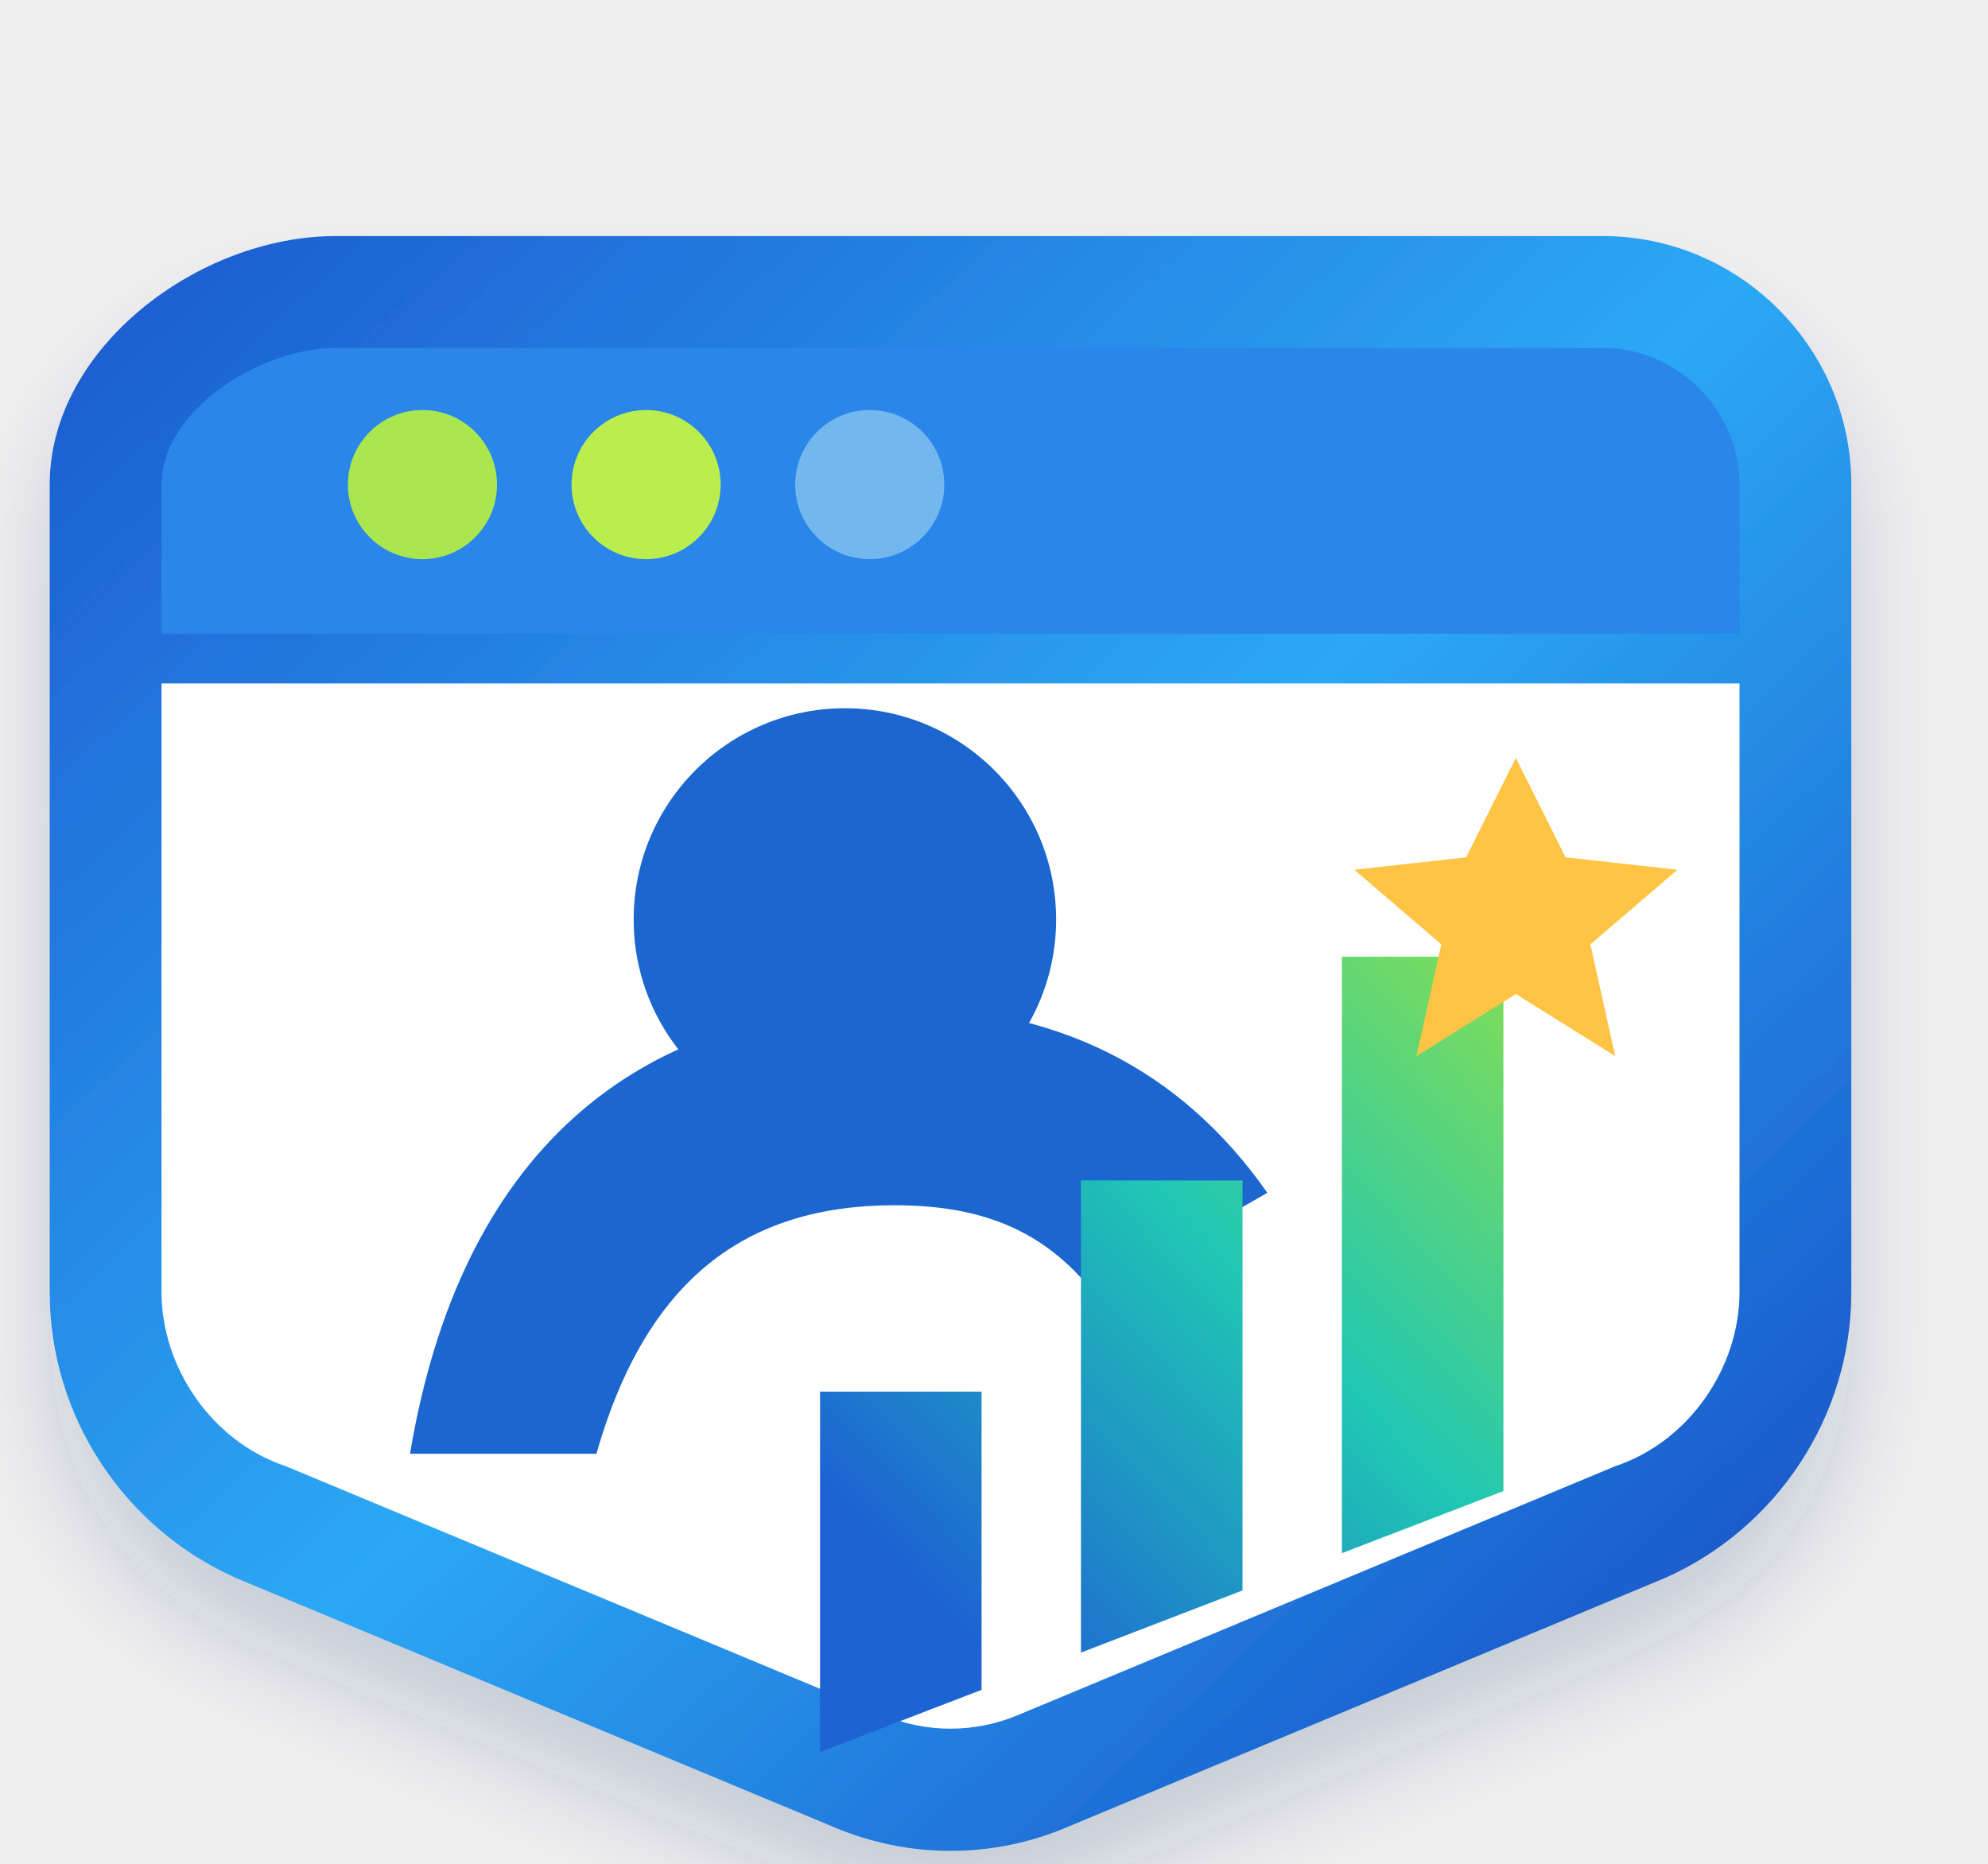
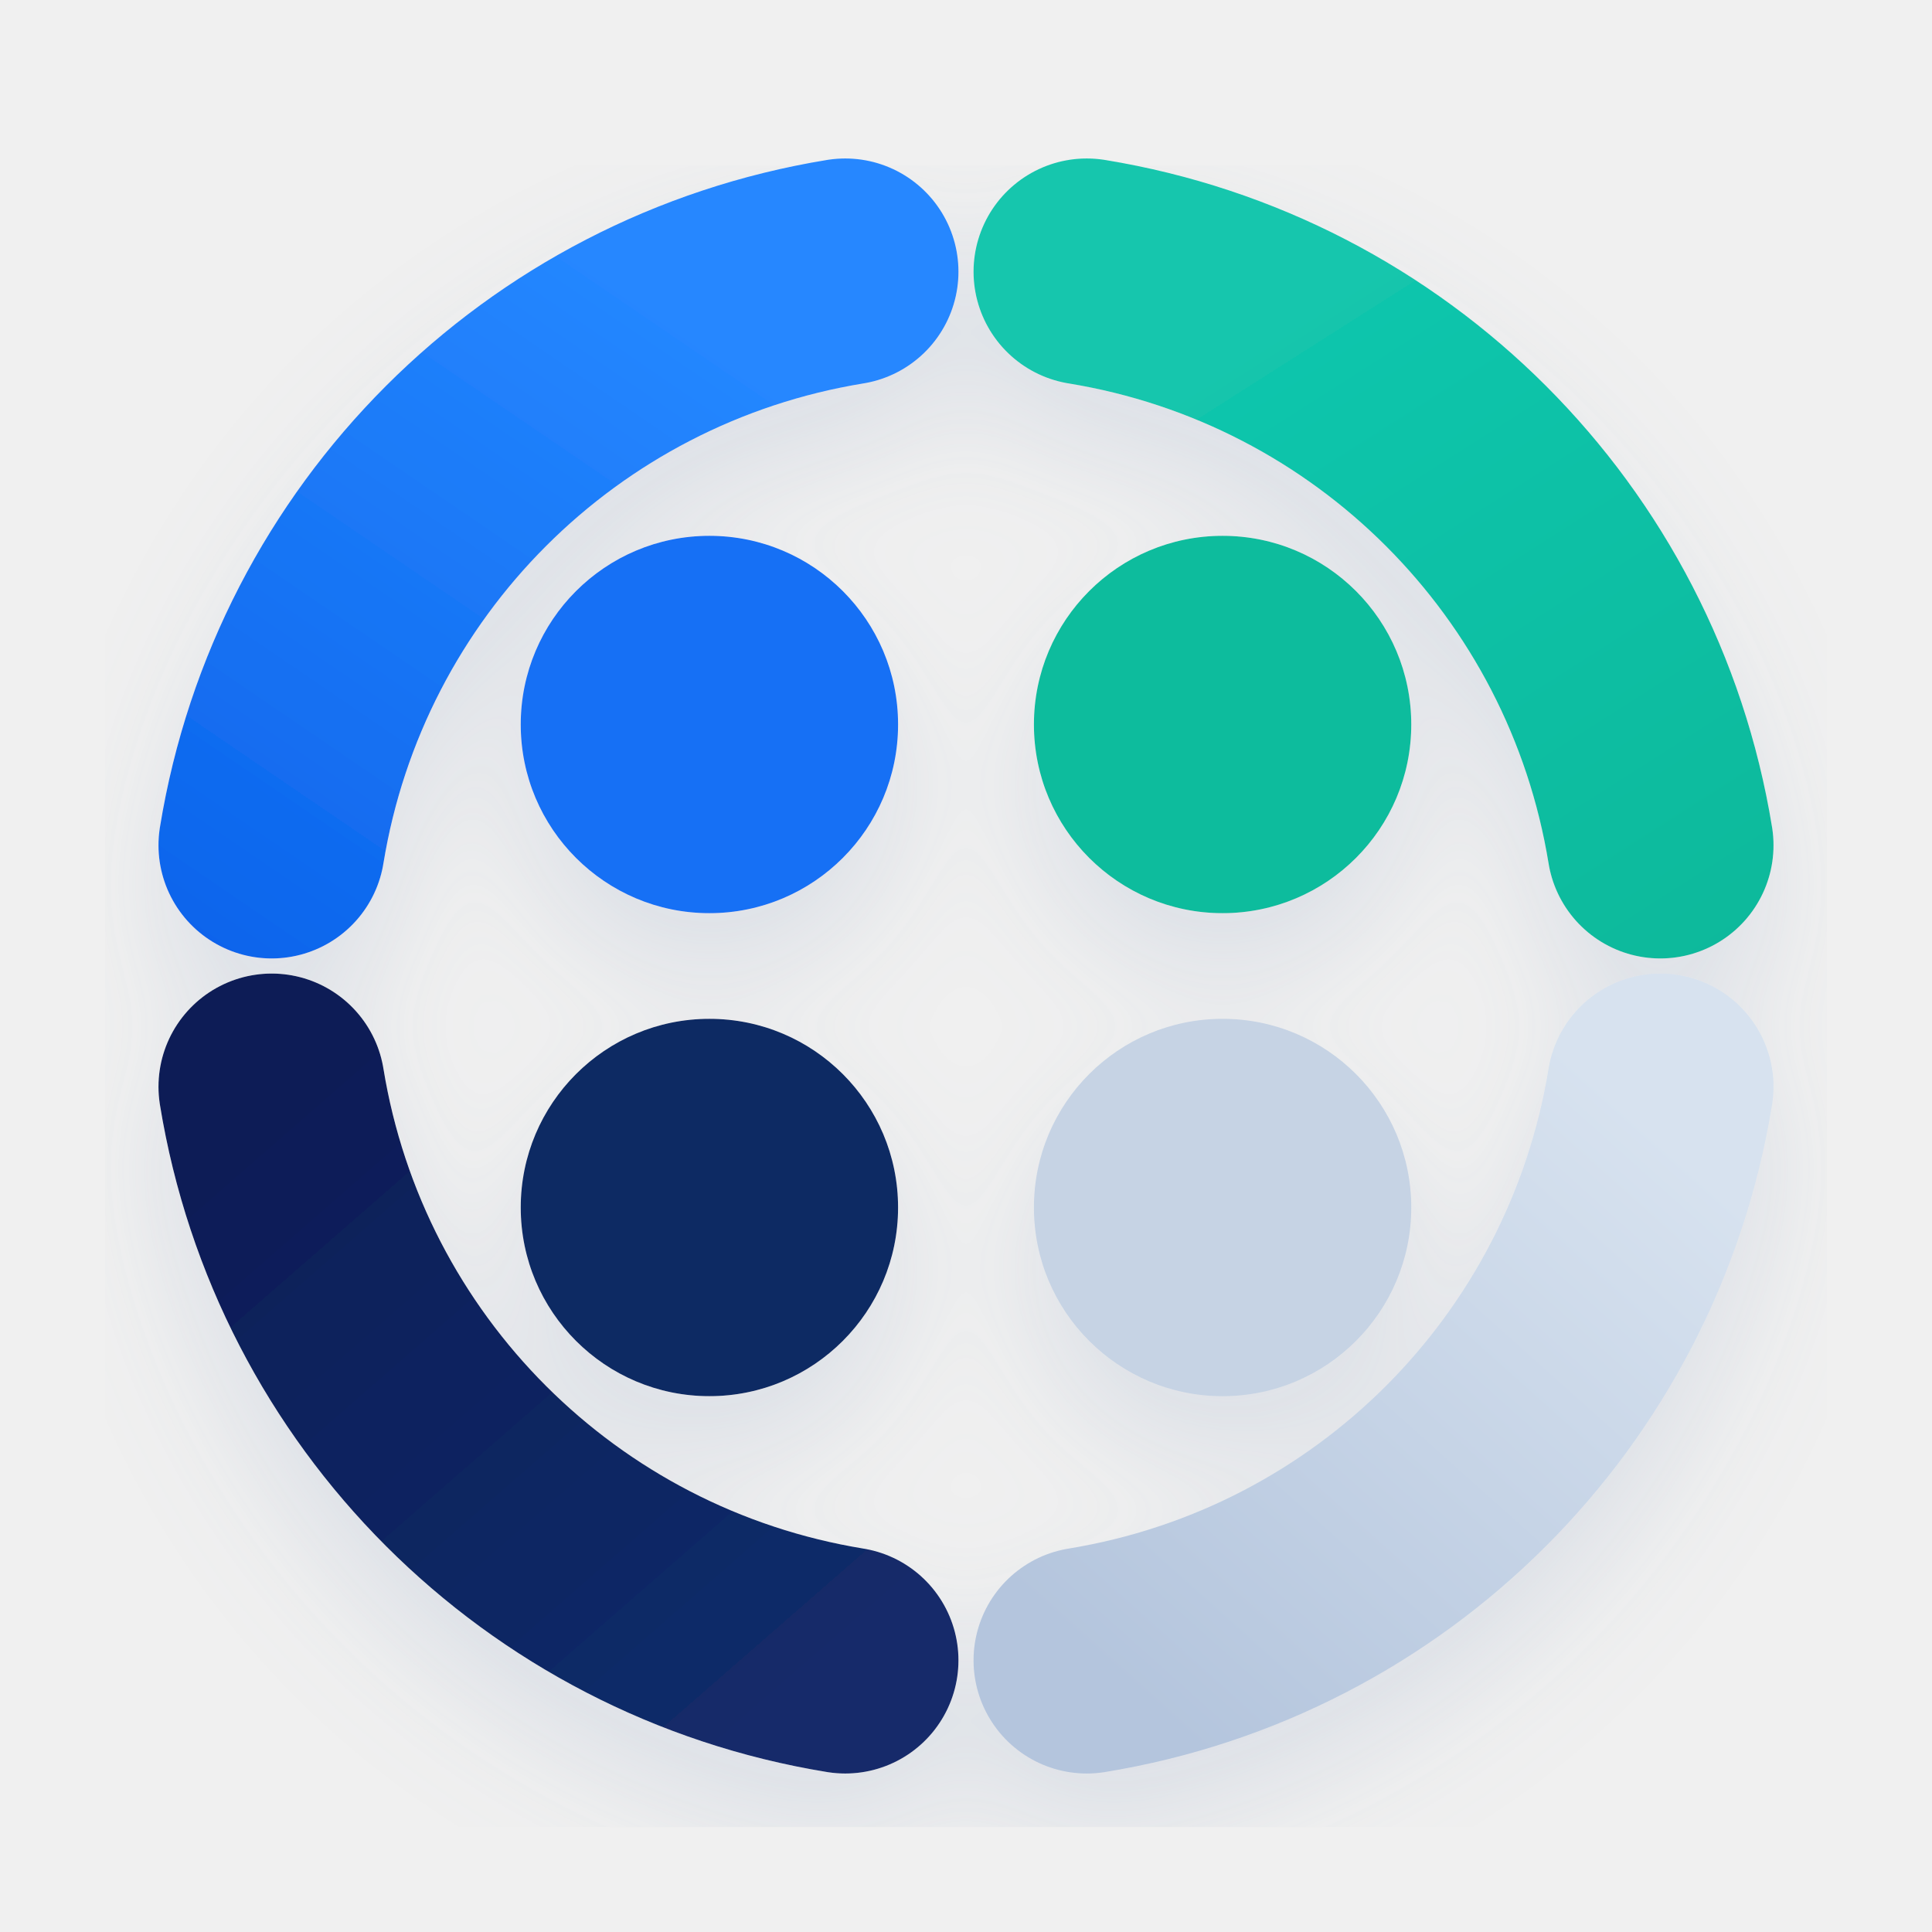
- <svg xmlns="http://www.w3.org/2000/svg" viewBox="0 0 160 150" role="img" aria-labelledby="title desc">
+ <svg xmlns="http://www.w3.org/2000/svg" viewBox="0 0 256 256" role="img" aria-labelledby="title desc">
  <defs>
-     <linearGradient id="shell" x1="20" y1="16" x2="135" y2="138" gradientUnits="userSpaceOnUse">
-       <stop offset="0" stop-color="#1d5fd1" />
-       <stop offset="0.52" stop-color="#2ca8f5" />
-       <stop offset="1" stop-color="#1955c8" />
+     <linearGradient id="arcBlue" x1="92" y1="44" x2="32" y2="132" gradientUnits="userSpaceOnUse">
+       <stop offset="0" stop-color="#2587ff" />
+       <stop offset="1" stop-color="#0b63eb" />
    </linearGradient>
-     <linearGradient id="bars" x1="59" y1="112" x2="111" y2="62" gradientUnits="userSpaceOnUse">
-       <stop offset="0" stop-color="#1d63d3" />
-       <stop offset="0.5" stop-color="#20c7b4" />
-       <stop offset="1" stop-color="#8be04c" />
+     <linearGradient id="arcTeal" x1="166" y1="44" x2="222" y2="132" gradientUnits="userSpaceOnUse">
+       <stop offset="0" stop-color="#12c6ad" />
+       <stop offset="1" stop-color="#09b99b" />
    </linearGradient>
-     <filter id="softShadow" x="-20%" y="-20%" width="140%" height="145%" color-interpolation-filters="sRGB">
-       <feDropShadow dx="0" dy="5" stdDeviation="4" flood-color="#0b2a66" flood-opacity=".18" />
+     <linearGradient id="arcGray" x1="222" y1="152" x2="154" y2="228" gradientUnits="userSpaceOnUse">
+       <stop offset="0" stop-color="#d7e2ef" />
+       <stop offset="1" stop-color="#b4c5dd" />
+     </linearGradient>
+     <linearGradient id="arcNavy" x1="34" y1="150" x2="102" y2="228" gradientUnits="userSpaceOnUse">
+       <stop offset="0" stop-color="#0c1d57" />
+       <stop offset="1" stop-color="#122c6a" />
+     </linearGradient>
+     <filter id="softShadow" x="-12%" y="-12%" width="124%" height="124%" color-interpolation-filters="sRGB">
+       <feDropShadow dx="0" dy="8" stdDeviation="8" flood-color="#91a6c5" flood-opacity=".22" />
    </filter>
  </defs>
-   <path d="M27 19h102c11 0 20 9 20 20v65c0 10-6 19-15 23l-48 20a24 24 0 0 1-19 0l-48-20C10 123 4 114 4 104V39c0-11 12-20 23-20Z" fill="url(#shell)" filter="url(#softShadow)" />
-   <path d="M27 28h102c6 0 11 5 11 11v12H13V39c0-6 8-11 14-11Z" fill="#2a86e8" />
-   <circle cx="34" cy="39" r="6" fill="#a9e64f" />
-   <circle cx="52" cy="39" r="6" fill="#b9ee4e" />
-   <circle cx="70" cy="39" r="6" fill="#72b8ef" />
-   <path d="M13 55h127v49c0 6-4 12-10 14l-48 20a14 14 0 0 1-11 0l-48-20c-6-2-10-8-10-14V55Z" fill="#fff" />
-   <circle cx="68" cy="74" r="17" fill="#1c67cf" />
-   <path d="M33 117c4-24 18-36 39-36 13 0 23 5 30 15l-14 8c-4-5-9-7-16-7-12 0-20 6-24 20H33Z" fill="#1c67cf" />
-   <path d="M66 112h13v24l-13 5v-29Zm21-17h13v33l-13 5V95Zm21-18h13v43l-13 5V77Z" fill="url(#bars)" />
-   <path d="M122 61l4 8 9 1-7 6 2 9-8-5-8 5 2-9-7-6 9-1 4-8Z" fill="#ffc443" />
+   <g filter="url(#softShadow)">
+     <path d="M112 36 A92 92 0 0 0 36 112" fill="none" stroke="url(#arcBlue)" stroke-width="30" stroke-linecap="round" />
+     <path d="M144 36 A92 92 0 0 1 220 112" fill="none" stroke="url(#arcTeal)" stroke-width="30" stroke-linecap="round" />
+     <path d="M220 144 A92 92 0 0 1 144 220" fill="none" stroke="url(#arcGray)" stroke-width="30" stroke-linecap="round" />
+     <path d="M36 144 A92 92 0 0 0 112 220" fill="none" stroke="url(#arcNavy)" stroke-width="30" stroke-linecap="round" />
+     <circle cx="94" cy="96" r="25" fill="#156ff5" />
+     <circle cx="162" cy="96" r="25" fill="#08bc9d" />
+     <circle cx="162" cy="160" r="25" fill="#c6d3e4" />
+     <circle cx="94" cy="160" r="25" fill="#102964" />
+   </g>
</svg>
